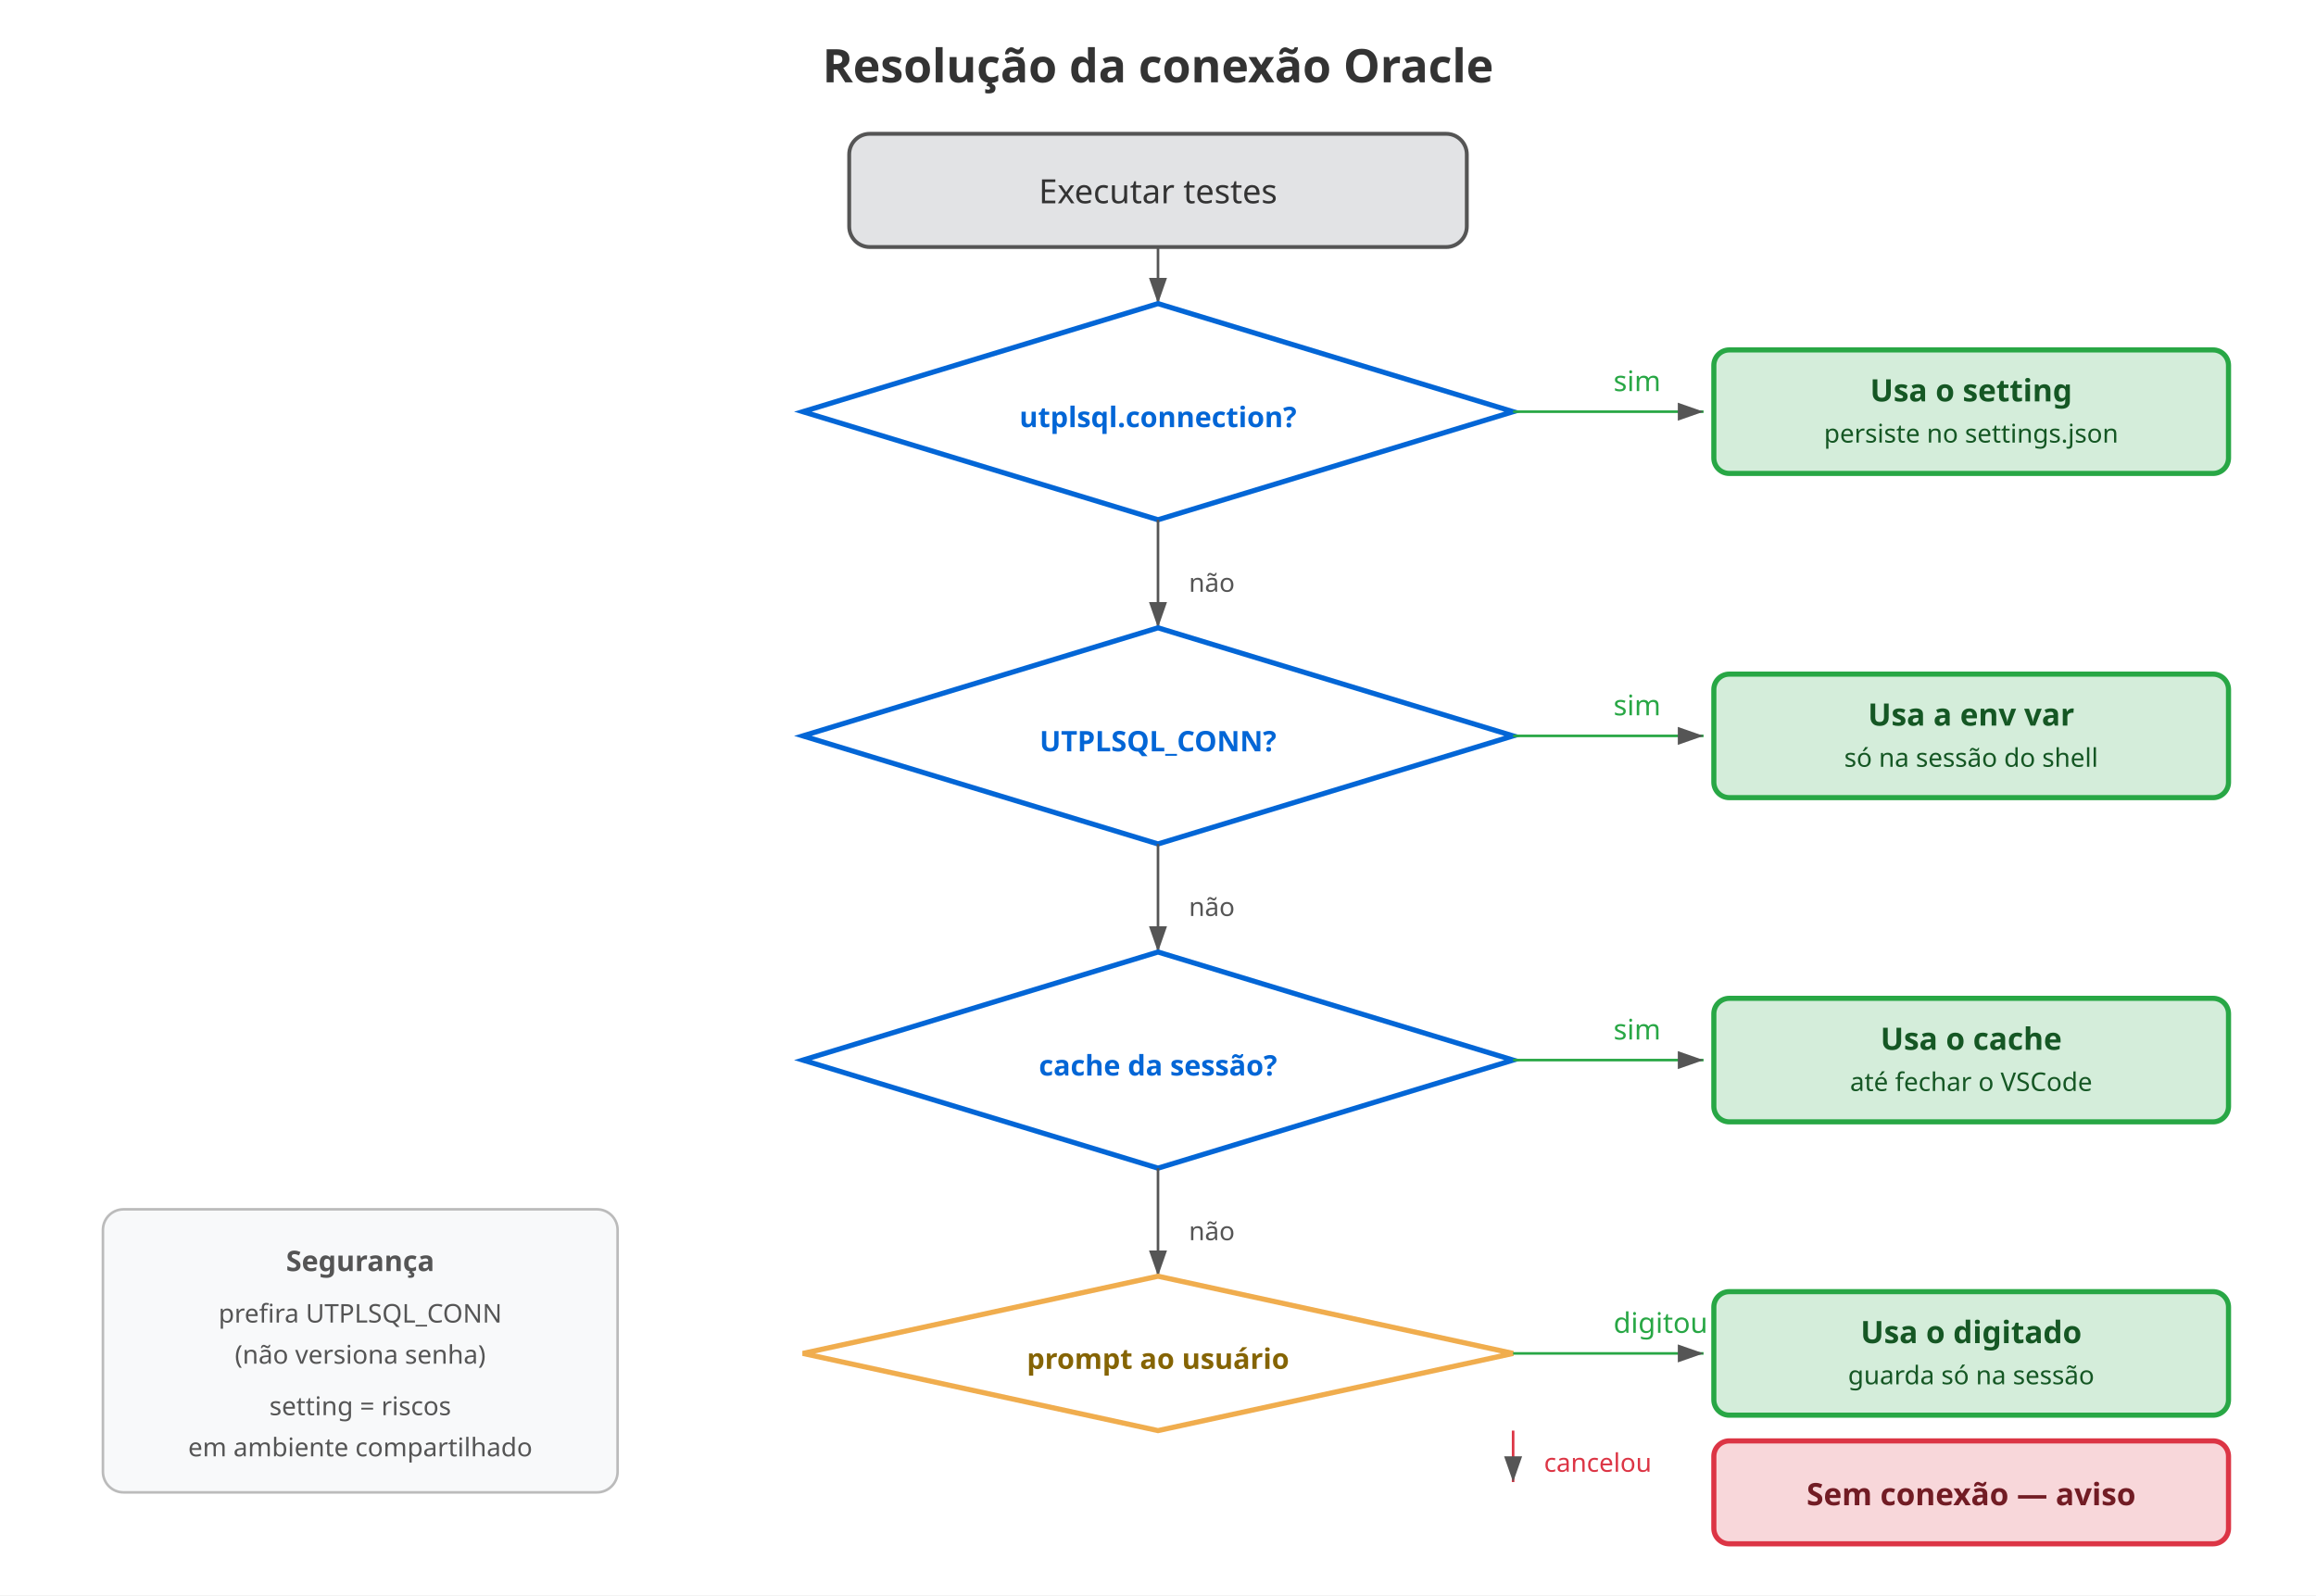
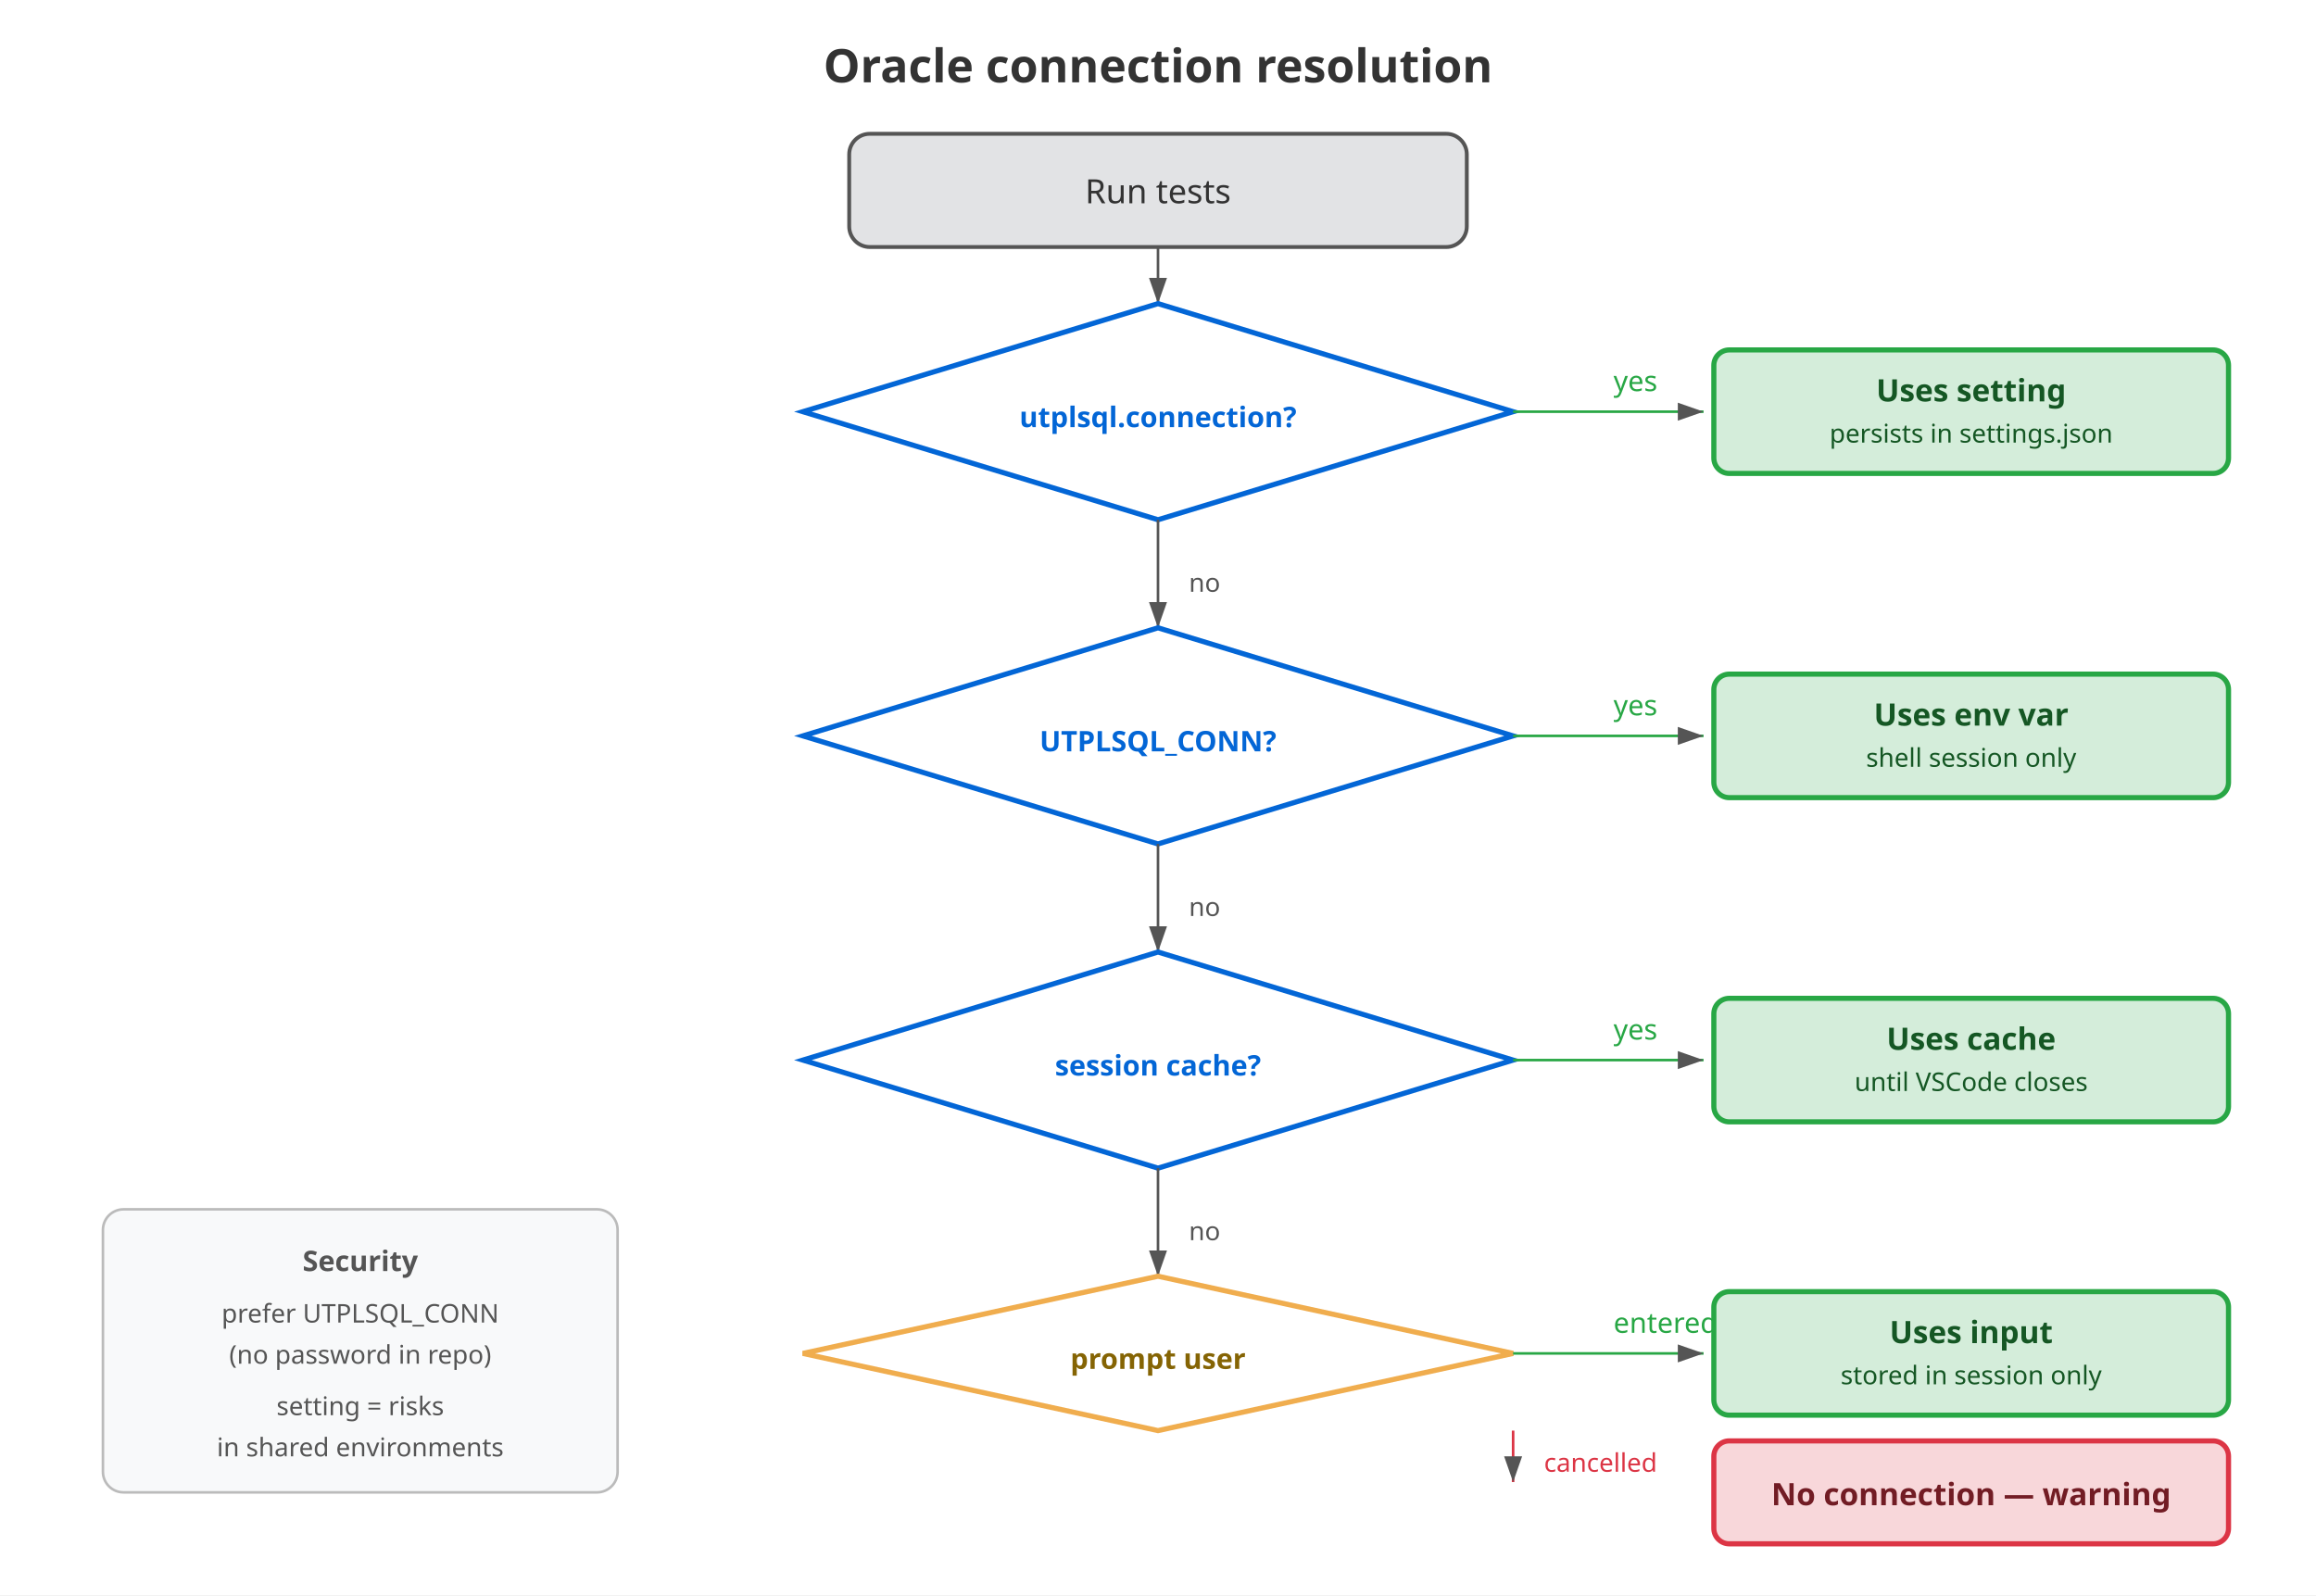
<svg xmlns="http://www.w3.org/2000/svg" viewBox="0 0 900 620" font-family="Segoe UI, sans-serif">
  <defs>
    <marker id="arrow" markerWidth="10" markerHeight="7" refX="10" refY="3.5" orient="auto">
      <polygon points="0 0, 10 3.5, 0 7" fill="#555" />
    </marker>
  </defs>
  <rect width="900" height="620" fill="#fff" />
-   <text x="450" y="32" text-anchor="middle" font-size="18" font-weight="bold" fill="#333">Resolução da conexão Oracle</text>
+   <text x="450" y="32" text-anchor="middle" font-size="18" font-weight="bold" fill="#333">Oracle connection resolution</text>
  <rect x="330" y="52" width="240" height="44" rx="8" fill="#e2e3e5" stroke="#555" stroke-width="1.5" />
-   <text x="450" y="79" text-anchor="middle" font-size="13" fill="#333">Executar testes</text>
+   <text x="450" y="79" text-anchor="middle" font-size="13" fill="#333">Run tests</text>
  <line x1="450" y1="96" x2="450" y2="118" stroke="#555" marker-end="url(#arrow)" />
  <polygon points="450,118 588,160 450,202 312,160" fill="#fff" stroke="#0366d6" stroke-width="2" />
  <text x="450" y="166" text-anchor="middle" font-size="11" font-weight="bold" fill="#0366d6">utplsql.connection?</text>
  <line x1="588" y1="160" x2="662" y2="160" stroke="#28a745" marker-end="url(#arrow)" />
  <rect x="666" y="136" width="200" height="48" rx="6" fill="#d4edda" stroke="#28a745" stroke-width="2" />
-   <text x="766" y="156" text-anchor="middle" font-size="12" font-weight="bold" fill="#155724">Usa o setting</text>
-   <text x="766" y="172" text-anchor="middle" font-size="10" fill="#155724">persiste no settings.json</text>
-   <text x="627" y="152" font-size="11" fill="#28a745">sim</text>
+   <text x="766" y="156" text-anchor="middle" font-size="12" font-weight="bold" fill="#155724">Uses setting</text>
+   <text x="766" y="172" text-anchor="middle" font-size="10" fill="#155724">persists in settings.json</text>
+   <text x="627" y="152" font-size="11" fill="#28a745">yes</text>
  <line x1="450" y1="202" x2="450" y2="244" stroke="#555" marker-end="url(#arrow)" />
-   <text x="462" y="230" font-size="10" fill="#555">não</text>
+   <text x="462" y="230" font-size="10" fill="#555">no</text>
  <polygon points="450,244 588,286 450,328 312,286" fill="#fff" stroke="#0366d6" stroke-width="2" />
  <text x="450" y="292" text-anchor="middle" font-size="11" font-weight="bold" fill="#0366d6">UTPLSQL_CONN?</text>
  <line x1="588" y1="286" x2="662" y2="286" stroke="#28a745" marker-end="url(#arrow)" />
  <rect x="666" y="262" width="200" height="48" rx="6" fill="#d4edda" stroke="#28a745" stroke-width="2" />
-   <text x="766" y="282" text-anchor="middle" font-size="12" font-weight="bold" fill="#155724">Usa a env var</text>
-   <text x="766" y="298" text-anchor="middle" font-size="10" fill="#155724">só na sessão do shell</text>
-   <text x="627" y="278" font-size="11" fill="#28a745">sim</text>
+   <text x="766" y="282" text-anchor="middle" font-size="12" font-weight="bold" fill="#155724">Uses env var</text>
+   <text x="766" y="298" text-anchor="middle" font-size="10" fill="#155724">shell session only</text>
+   <text x="627" y="278" font-size="11" fill="#28a745">yes</text>
  <line x1="450" y1="328" x2="450" y2="370" stroke="#555" marker-end="url(#arrow)" />
-   <text x="462" y="356" font-size="10" fill="#555">não</text>
+   <text x="462" y="356" font-size="10" fill="#555">no</text>
  <polygon points="450,370 588,412 450,454 312,412" fill="#fff" stroke="#0366d6" stroke-width="2" />
-   <text x="450" y="418" text-anchor="middle" font-size="11" font-weight="bold" fill="#0366d6">cache da sessão?</text>
+   <text x="450" y="418" text-anchor="middle" font-size="11" font-weight="bold" fill="#0366d6">session cache?</text>
  <line x1="588" y1="412" x2="662" y2="412" stroke="#28a745" marker-end="url(#arrow)" />
  <rect x="666" y="388" width="200" height="48" rx="6" fill="#d4edda" stroke="#28a745" stroke-width="2" />
-   <text x="766" y="408" text-anchor="middle" font-size="12" font-weight="bold" fill="#155724">Usa o cache</text>
-   <text x="766" y="424" text-anchor="middle" font-size="10" fill="#155724">até fechar o VSCode</text>
-   <text x="627" y="404" font-size="11" fill="#28a745">sim</text>
+   <text x="766" y="408" text-anchor="middle" font-size="12" font-weight="bold" fill="#155724">Uses cache</text>
+   <text x="766" y="424" text-anchor="middle" font-size="10" fill="#155724">until VSCode closes</text>
+   <text x="627" y="404" font-size="11" fill="#28a745">yes</text>
  <line x1="450" y1="454" x2="450" y2="496" stroke="#555" marker-end="url(#arrow)" />
-   <text x="462" y="482" font-size="10" fill="#555">não</text>
+   <text x="462" y="482" font-size="10" fill="#555">no</text>
  <polygon points="450,496 588,526 450,556 312,526" fill="#fff" stroke="#f0ad4e" stroke-width="2" />
-   <text x="450" y="532" text-anchor="middle" font-size="11" font-weight="bold" fill="#856404">prompt ao usuário</text>
+   <text x="450" y="532" text-anchor="middle" font-size="11" font-weight="bold" fill="#856404">prompt user</text>
  <line x1="588" y1="526" x2="662" y2="526" stroke="#28a745" marker-end="url(#arrow)" />
  <rect x="666" y="502" width="200" height="48" rx="6" fill="#d4edda" stroke="#28a745" stroke-width="2" />
-   <text x="766" y="522" text-anchor="middle" font-size="12" font-weight="bold" fill="#155724">Usa o digitado</text>
-   <text x="766" y="538" text-anchor="middle" font-size="10" fill="#155724">guarda só na sessão</text>
-   <text x="627" y="518" font-size="11" fill="#28a745">digitou</text>
+   <text x="766" y="522" text-anchor="middle" font-size="12" font-weight="bold" fill="#155724">Uses input</text>
+   <text x="766" y="538" text-anchor="middle" font-size="10" fill="#155724">stored in session only</text>
+   <text x="627" y="518" font-size="11" fill="#28a745">entered</text>
  <line x1="588" y1="556" x2="588" y2="576" stroke="#dc3545" marker-end="url(#arrow)" />
-   <text x="600" y="572" font-size="10" fill="#dc3545">cancelou</text>
+   <text x="600" y="572" font-size="10" fill="#dc3545">cancelled</text>
  <rect x="666" y="560" width="200" height="40" rx="6" fill="#f8d7da" stroke="#dc3545" stroke-width="2" />
-   <text x="766" y="585" text-anchor="middle" font-size="12" font-weight="bold" fill="#721c24">Sem conexão — aviso</text>
+   <text x="766" y="585" text-anchor="middle" font-size="12" font-weight="bold" fill="#721c24">No connection — warning</text>
  <rect x="40" y="470" width="200" height="110" rx="8" fill="#f8f9fa" stroke="#bbb" />
-   <text x="140" y="494" text-anchor="middle" font-size="11" font-weight="bold" fill="#555">Segurança</text>
-   <text x="140" y="514" text-anchor="middle" font-size="10" fill="#555">prefira UTPLSQL_CONN</text>
-   <text x="140" y="530" text-anchor="middle" font-size="10" fill="#555">(não versiona senha)</text>
-   <text x="140" y="550" text-anchor="middle" font-size="10" fill="#555">setting = riscos</text>
-   <text x="140" y="566" text-anchor="middle" font-size="10" fill="#555">em ambiente compartilhado</text>
+   <text x="140" y="494" text-anchor="middle" font-size="11" font-weight="bold" fill="#555">Security</text>
+   <text x="140" y="514" text-anchor="middle" font-size="10" fill="#555">prefer UTPLSQL_CONN</text>
+   <text x="140" y="530" text-anchor="middle" font-size="10" fill="#555">(no password in repo)</text>
+   <text x="140" y="550" text-anchor="middle" font-size="10" fill="#555">setting = risks</text>
+   <text x="140" y="566" text-anchor="middle" font-size="10" fill="#555">in shared environments</text>
</svg>
